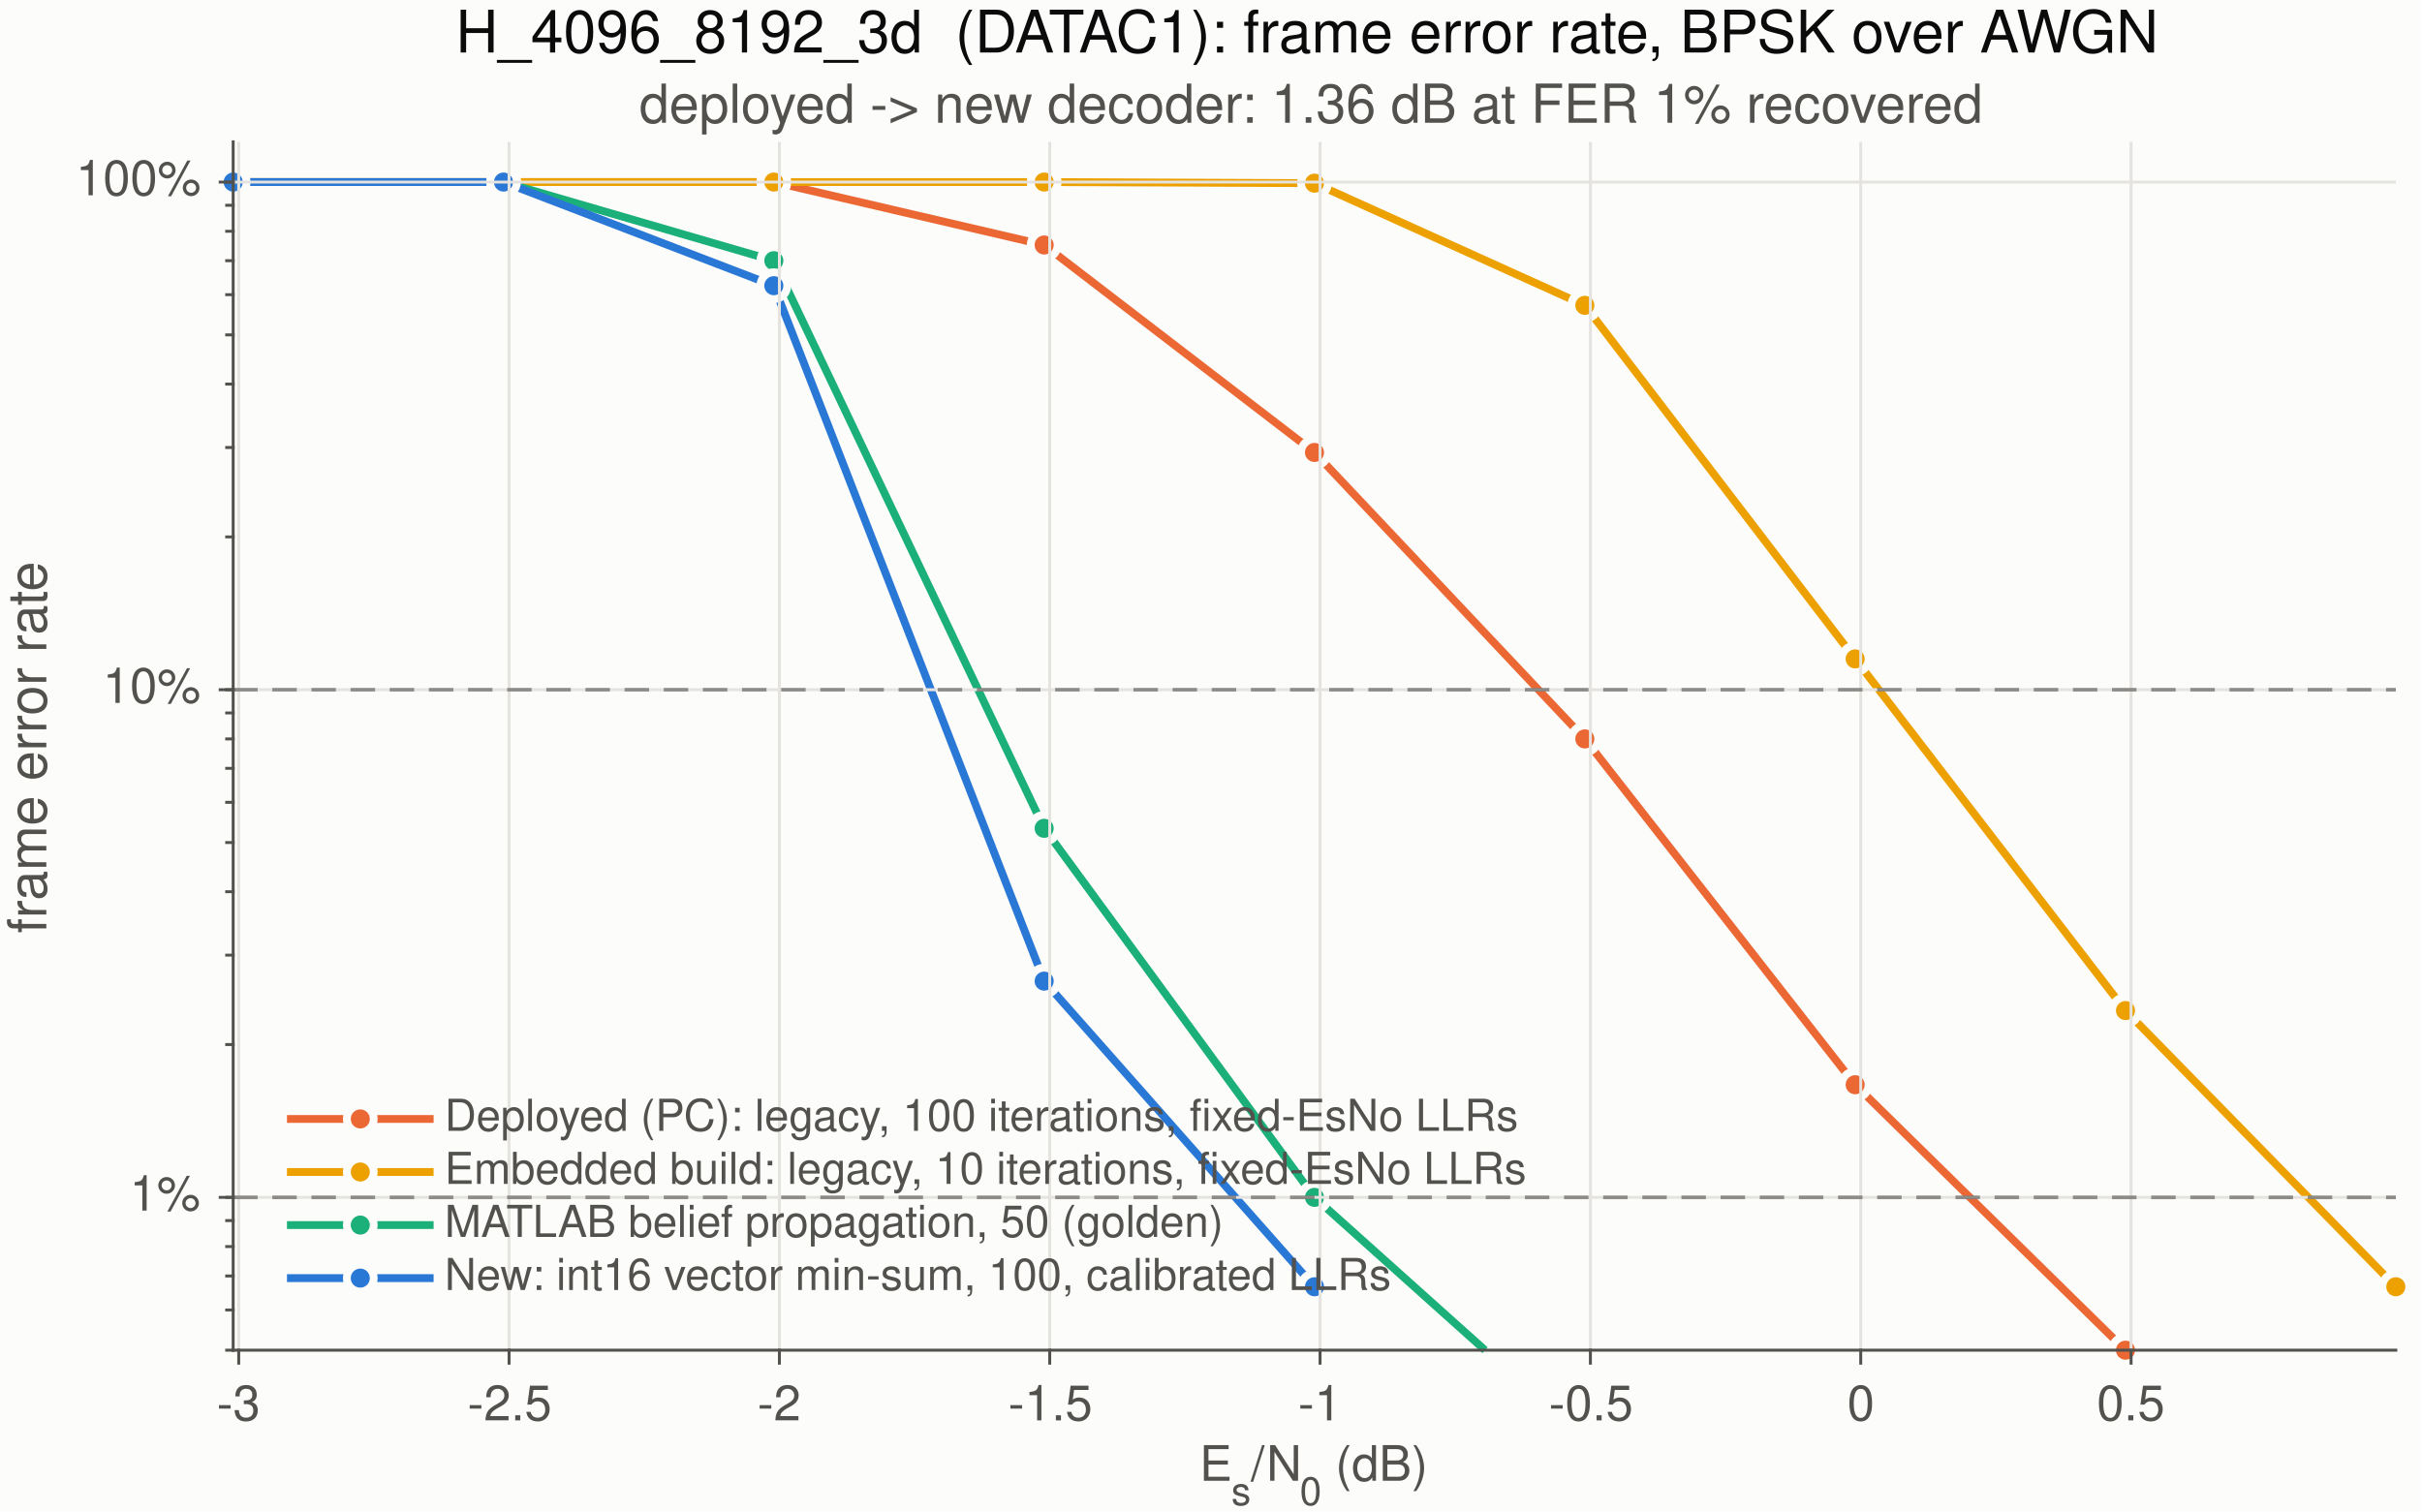
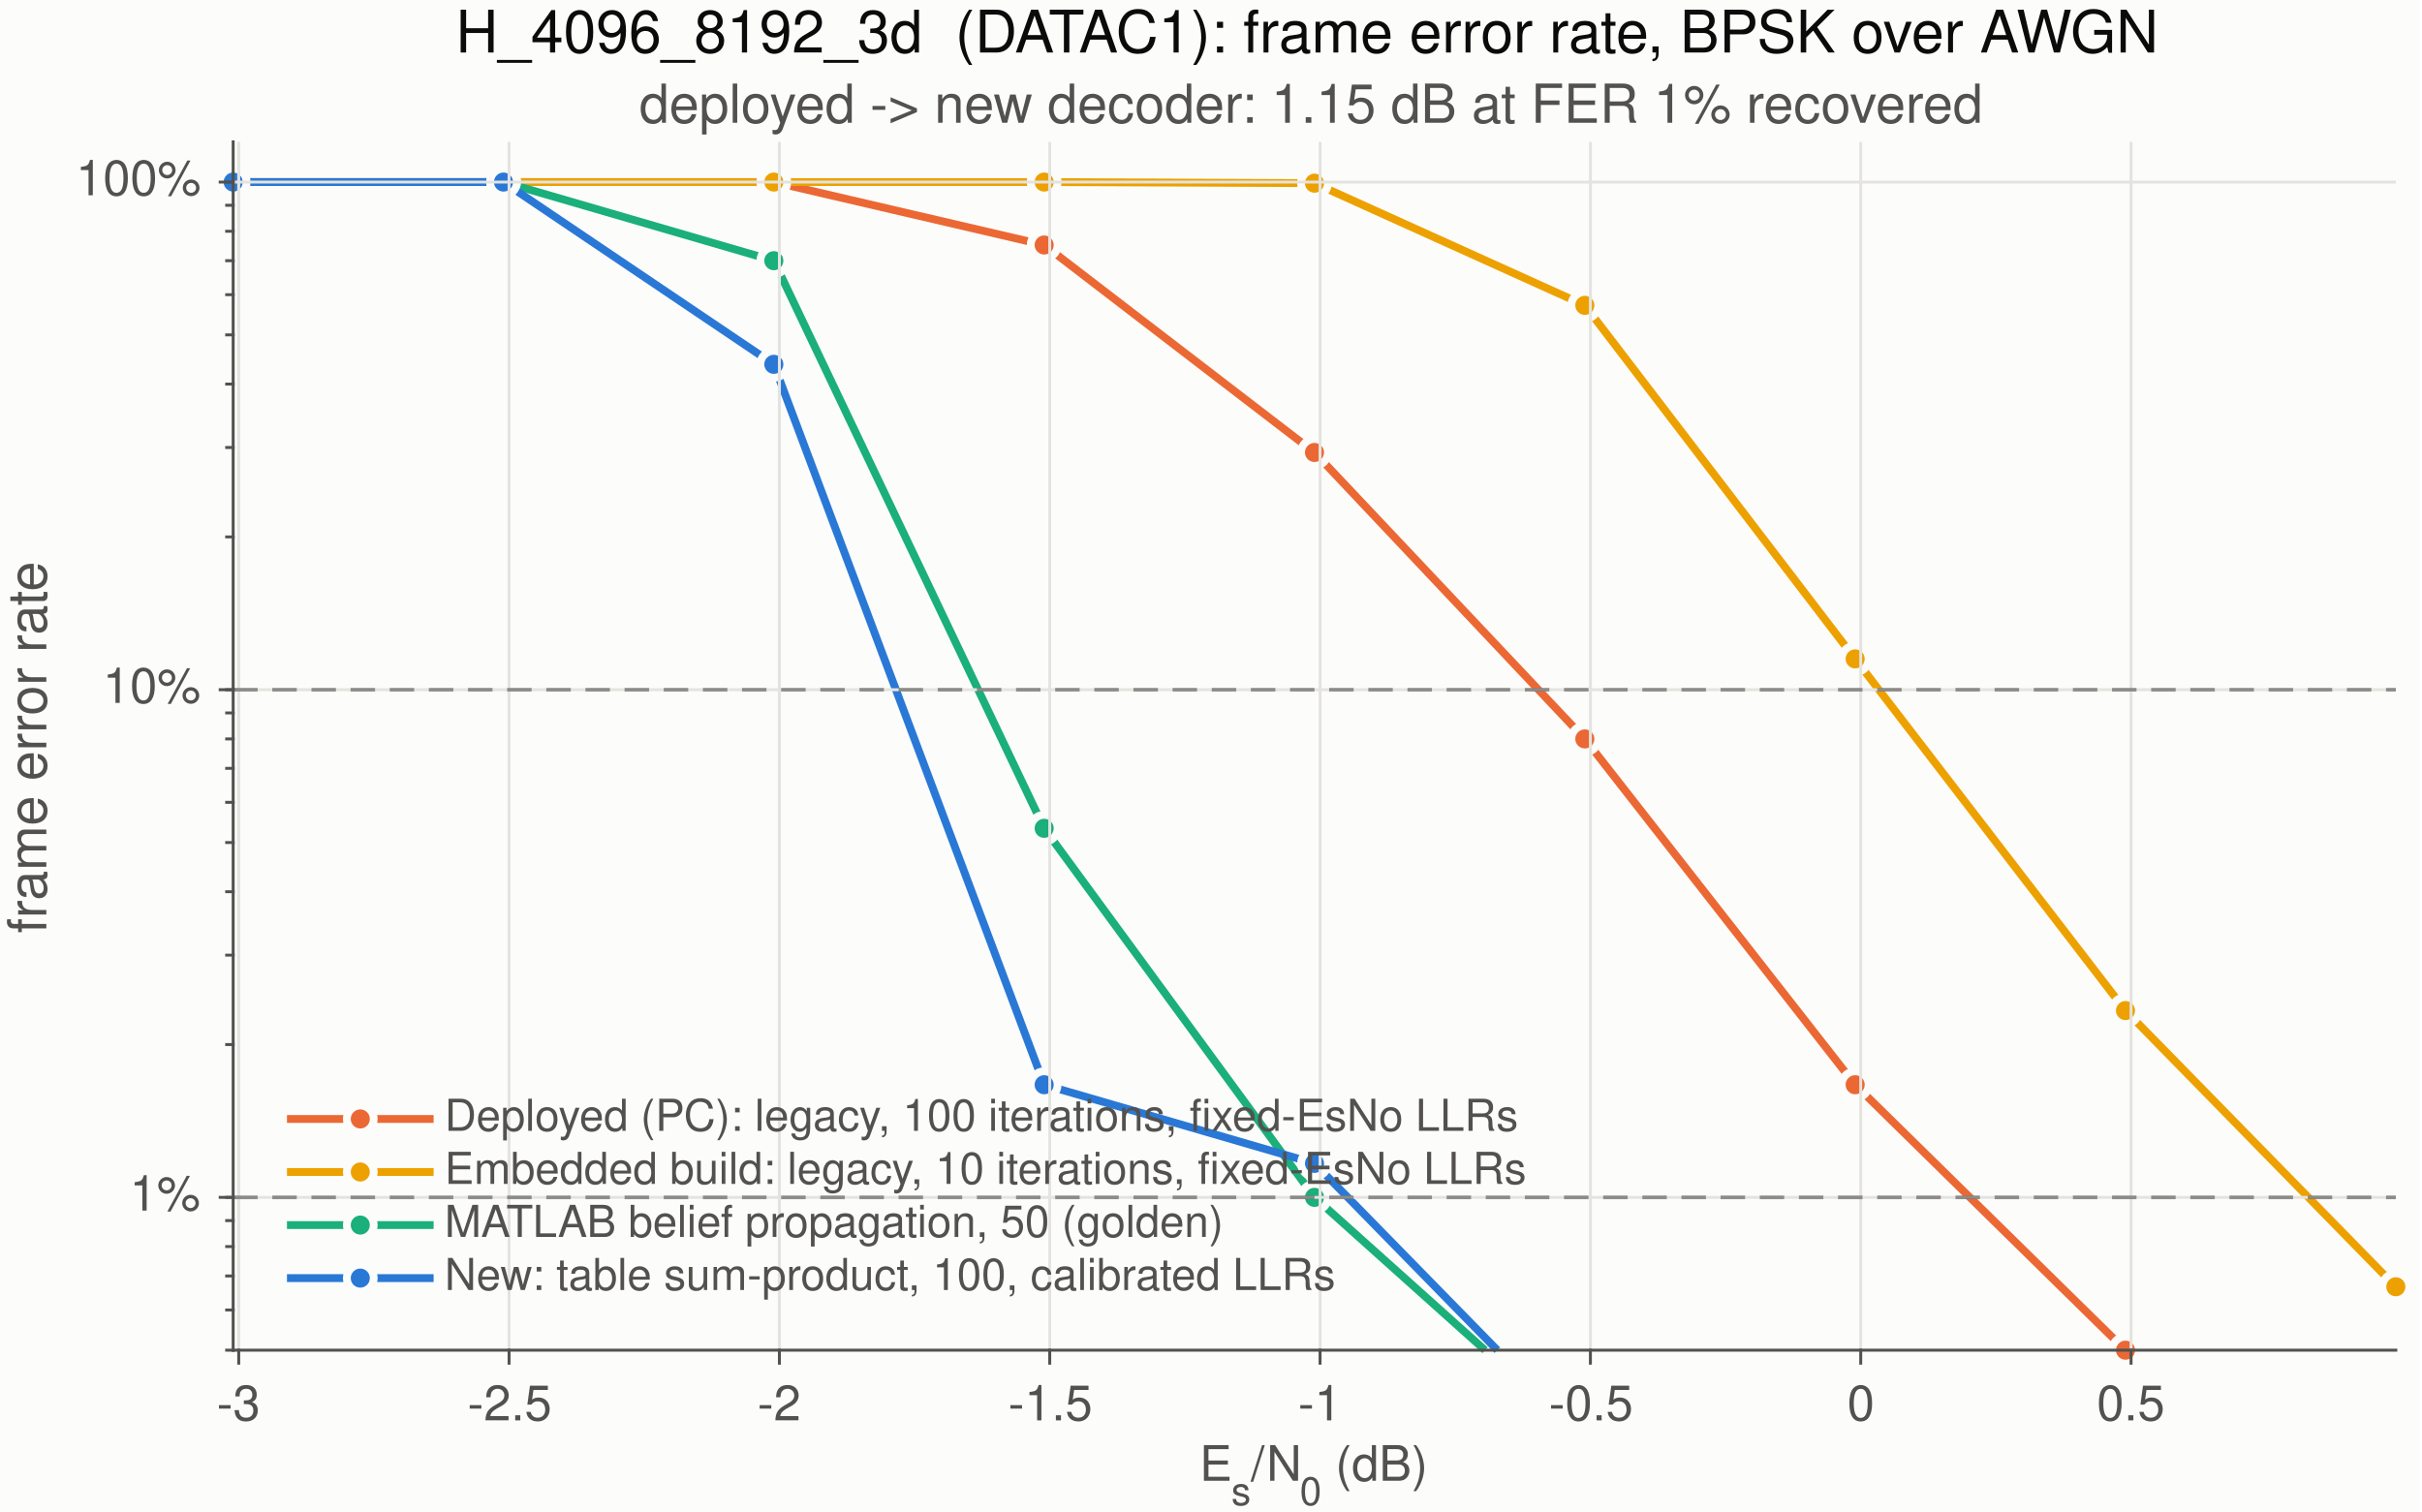
<svg xmlns="http://www.w3.org/2000/svg" width="174.625mm" height="109.008mm" viewBox="0 0 495 309" version="1.1">
  <defs>
</defs>
  <g fill="none" stroke="black" stroke-width="1" fill-rule="evenodd" stroke-linecap="square" stroke-linejoin="bevel">
    <g fill="#fcfcfb" fill-opacity="1" stroke="none" transform="matrix(0.5,0,0,0.5,-26.348,-4.5)" font-family=".AppleSystemUIFont" font-size="13" font-weight="400" font-style="normal">
      <path vector-effect="none" fill-rule="evenodd" d="M51,8 L1042,8 L1042,627 L51,627 L51,8" />
    </g>
    <g fill="#fcfcfb" fill-opacity="1" stroke="none" transform="matrix(5e-05,0,0,5e-05,-26.348,-4.5)" font-family=".AppleSystemUIFont" font-size="13" font-weight="400" font-style="normal">
      <path vector-effect="none" fill-rule="evenodd" d="M1.48e+06,670000 L1.48e+06,5.61e+06 L1.032e+07,5.61e+06 L1.032e+07,670000 L1.48e+06,670000" />
    </g>
    <g fill="#0b0b0b" fill-opacity="1" stroke="#0b0b0b" stroke-opacity="1" stroke-width="1" stroke-linecap="square" stroke-linejoin="bevel" transform="matrix(0.5,0,0,0.5,93.152,10.5)" font-family="Helvetica" font-size="24" font-weight="400" font-style="normal">
      <text fill="#0b0b0b" fill-opacity="1" stroke="none" xml:space="preserve" x="0" y="0.469" font-family="Helvetica" font-size="24" font-weight="400" font-style="normal">H_4096_8192_3d  (DATAC1): frame error rate, BPSK over AWGN</text>
    </g>
    <g fill="#52514e" fill-opacity="1" stroke="#52514e" stroke-opacity="1" stroke-width="1" stroke-linecap="square" stroke-linejoin="bevel" transform="matrix(0.5,0,0,0.5,130.652,25.125)" font-family="Helvetica" font-size="22" font-weight="400" font-style="normal">
-       <text fill="#52514e" fill-opacity="1" stroke="none" xml:space="preserve" x="0" y="-0.062" font-family="Helvetica" font-size="22" font-weight="400" font-style="normal">deployed -&gt; new decoder: 1.36 dB at FER 1% recovered</text>
+       <text fill="#52514e" fill-opacity="1" stroke="none" xml:space="preserve" x="0" y="-0.062" font-family="Helvetica" font-size="22" font-weight="400" font-style="normal">deployed -&gt; new decoder: 1.15 dB at FER 1% recovered</text>
    </g>
    <g fill="none" stroke="#eb6834" stroke-opacity="1" stroke-width="3.2" stroke-linecap="butt" stroke-linejoin="round" transform="matrix(0.5,0,0,0.5,-26.348,-4.5)" font-family="Helvetica" font-size="22" font-weight="400" font-style="normal">
      <polyline fill="none" vector-effect="none" points="148,83.434 258.5,83.434 369,83.434 479.5,109.164 590,193.98 700.5,311.091 811,452.479 921.5,561 921.5,561 " />
    </g>
    <g fill="#eb6834" fill-opacity="1" stroke="none" transform="matrix(0.5,0,0,0.5,-26.348,-4.5)" font-family="Helvetica" font-size="22" font-weight="400" font-style="normal">
      <circle cx="148" cy="83.434" r="5.5" />
    </g>
    <g fill="none" stroke="#fcfcfb" stroke-opacity="1" stroke-width="3.2" stroke-linecap="butt" stroke-linejoin="miter" stroke-miterlimit="5" transform="matrix(0.5,0,0,0.5,-26.348,-4.5)" font-family="Helvetica" font-size="22" font-weight="400" font-style="normal">
      <path vector-effect="none" fill-rule="evenodd" d="M153.5,83.434 C153.5,80.396 151.038,77.934 148,77.934 C144.962,77.934 142.5,80.396 142.5,83.434 C142.5,86.471 144.962,88.934 148,88.934 C151.038,88.934 153.5,86.471 153.5,83.434 " />
    </g>
    <g fill="#eb6834" fill-opacity="1" stroke="none" transform="matrix(0.5,0,0,0.5,-26.348,-4.5)" font-family="Helvetica" font-size="22" font-weight="400" font-style="normal">
      <circle cx="258.5" cy="83.434" r="5.5" />
    </g>
    <g fill="none" stroke="#fcfcfb" stroke-opacity="1" stroke-width="3.2" stroke-linecap="butt" stroke-linejoin="miter" stroke-miterlimit="5" transform="matrix(0.5,0,0,0.5,-26.348,-4.5)" font-family="Helvetica" font-size="22" font-weight="400" font-style="normal">
      <path vector-effect="none" fill-rule="evenodd" d="M264,83.434 C264,80.396 261.538,77.934 258.5,77.934 C255.462,77.934 253,80.396 253,83.434 C253,86.471 255.462,88.934 258.5,88.934 C261.538,88.934 264,86.471 264,83.434 " />
    </g>
    <g fill="#eb6834" fill-opacity="1" stroke="none" transform="matrix(0.5,0,0,0.5,-26.348,-4.5)" font-family="Helvetica" font-size="22" font-weight="400" font-style="normal">
      <circle cx="369" cy="83.434" r="5.5" />
    </g>
    <g fill="none" stroke="#fcfcfb" stroke-opacity="1" stroke-width="3.2" stroke-linecap="butt" stroke-linejoin="miter" stroke-miterlimit="5" transform="matrix(0.5,0,0,0.5,-26.348,-4.5)" font-family="Helvetica" font-size="22" font-weight="400" font-style="normal">
      <path vector-effect="none" fill-rule="evenodd" d="M374.5,83.434 C374.5,80.396 372.038,77.934 369,77.934 C365.962,77.934 363.5,80.396 363.5,83.434 C363.5,86.471 365.962,88.934 369,88.934 C372.038,88.934 374.5,86.471 374.5,83.434 " />
    </g>
    <g fill="#eb6834" fill-opacity="1" stroke="none" transform="matrix(0.5,0,0,0.5,-26.348,-4.5)" font-family="Helvetica" font-size="22" font-weight="400" font-style="normal">
      <circle cx="479.5" cy="109.164" r="5.5" />
    </g>
    <g fill="none" stroke="#fcfcfb" stroke-opacity="1" stroke-width="3.2" stroke-linecap="butt" stroke-linejoin="miter" stroke-miterlimit="5" transform="matrix(0.5,0,0,0.5,-26.348,-4.5)" font-family="Helvetica" font-size="22" font-weight="400" font-style="normal">
      <path vector-effect="none" fill-rule="evenodd" d="M485,109.164 C485,106.126 482.538,103.664 479.5,103.664 C476.462,103.664 474,106.126 474,109.164 C474,112.201 476.462,114.664 479.5,114.664 C482.538,114.664 485,112.201 485,109.164 " />
    </g>
    <g fill="#eb6834" fill-opacity="1" stroke="none" transform="matrix(0.5,0,0,0.5,-26.348,-4.5)" font-family="Helvetica" font-size="22" font-weight="400" font-style="normal">
      <circle cx="590" cy="193.98" r="5.5" />
    </g>
    <g fill="none" stroke="#fcfcfb" stroke-opacity="1" stroke-width="3.2" stroke-linecap="butt" stroke-linejoin="miter" stroke-miterlimit="5" transform="matrix(0.5,0,0,0.5,-26.348,-4.5)" font-family="Helvetica" font-size="22" font-weight="400" font-style="normal">
      <path vector-effect="none" fill-rule="evenodd" d="M595.5,193.98 C595.5,190.942 593.038,188.48 590,188.48 C586.962,188.48 584.5,190.942 584.5,193.98 C584.5,197.017 586.962,199.48 590,199.48 C593.038,199.48 595.5,197.017 595.5,193.98 " />
    </g>
    <g fill="#eb6834" fill-opacity="1" stroke="none" transform="matrix(0.5,0,0,0.5,-26.348,-4.5)" font-family="Helvetica" font-size="22" font-weight="400" font-style="normal">
      <circle cx="700.5" cy="311.091" r="5.5" />
    </g>
    <g fill="none" stroke="#fcfcfb" stroke-opacity="1" stroke-width="3.2" stroke-linecap="butt" stroke-linejoin="miter" stroke-miterlimit="5" transform="matrix(0.5,0,0,0.5,-26.348,-4.5)" font-family="Helvetica" font-size="22" font-weight="400" font-style="normal">
      <path vector-effect="none" fill-rule="evenodd" d="M706,311.091 C706,308.054 703.538,305.591 700.5,305.591 C697.462,305.591 695,308.054 695,311.091 C695,314.129 697.462,316.591 700.5,316.591 C703.538,316.591 706,314.129 706,311.091 " />
    </g>
    <g fill="#eb6834" fill-opacity="1" stroke="none" transform="matrix(0.5,0,0,0.5,-26.348,-4.5)" font-family="Helvetica" font-size="22" font-weight="400" font-style="normal">
      <circle cx="811" cy="452.479" r="5.5" />
    </g>
    <g fill="none" stroke="#fcfcfb" stroke-opacity="1" stroke-width="3.2" stroke-linecap="butt" stroke-linejoin="miter" stroke-miterlimit="5" transform="matrix(0.5,0,0,0.5,-26.348,-4.5)" font-family="Helvetica" font-size="22" font-weight="400" font-style="normal">
      <path vector-effect="none" fill-rule="evenodd" d="M816.5,452.479 C816.5,449.442 814.038,446.979 811,446.979 C807.962,446.979 805.5,449.442 805.5,452.479 C805.5,455.517 807.962,457.979 811,457.979 C814.038,457.979 816.5,455.517 816.5,452.479 " />
    </g>
    <g fill="#eb6834" fill-opacity="1" stroke="none" transform="matrix(0.5,0,0,0.5,-26.348,-4.5)" font-family="Helvetica" font-size="22" font-weight="400" font-style="normal">
      <circle cx="921.5" cy="561" r="5.5" />
    </g>
    <g fill="none" stroke="#fcfcfb" stroke-opacity="1" stroke-width="3.2" stroke-linecap="butt" stroke-linejoin="miter" stroke-miterlimit="5" transform="matrix(0.5,0,0,0.5,-26.348,-4.5)" font-family="Helvetica" font-size="22" font-weight="400" font-style="normal">
      <path vector-effect="none" fill-rule="evenodd" d="M927,561 C927,557.962 924.538,555.5 921.5,555.5 C918.462,555.5 916,557.962 916,561 C916,564.038 918.462,566.5 921.5,566.5 C924.538,566.5 927,564.038 927,561 " />
    </g>
    <g fill="none" stroke="#eda100" stroke-opacity="1" stroke-width="3.2" stroke-linecap="butt" stroke-linejoin="round" transform="matrix(0.5,0,0,0.5,-26.348,-4.5)" font-family="Helvetica" font-size="22" font-weight="400" font-style="normal">
      <polyline fill="none" vector-effect="none" points="148,83.434 258.5,83.434 369,83.434 479.5,83.434 590,83.885 700.5,133.837 811,278.381 921.5,422.151 1032,535.07 " />
    </g>
    <g fill="#eda100" fill-opacity="1" stroke="none" transform="matrix(0.5,0,0,0.5,-26.348,-4.5)" font-family="Helvetica" font-size="22" font-weight="400" font-style="normal">
      <circle cx="148" cy="83.434" r="5.5" />
    </g>
    <g fill="none" stroke="#fcfcfb" stroke-opacity="1" stroke-width="3.2" stroke-linecap="butt" stroke-linejoin="miter" stroke-miterlimit="5" transform="matrix(0.5,0,0,0.5,-26.348,-4.5)" font-family="Helvetica" font-size="22" font-weight="400" font-style="normal">
      <path vector-effect="none" fill-rule="evenodd" d="M153.5,83.434 C153.5,80.396 151.038,77.934 148,77.934 C144.962,77.934 142.5,80.396 142.5,83.434 C142.5,86.471 144.962,88.934 148,88.934 C151.038,88.934 153.5,86.471 153.5,83.434 " />
    </g>
    <g fill="#eda100" fill-opacity="1" stroke="none" transform="matrix(0.5,0,0,0.5,-26.348,-4.5)" font-family="Helvetica" font-size="22" font-weight="400" font-style="normal">
      <circle cx="258.5" cy="83.434" r="5.5" />
    </g>
    <g fill="none" stroke="#fcfcfb" stroke-opacity="1" stroke-width="3.2" stroke-linecap="butt" stroke-linejoin="miter" stroke-miterlimit="5" transform="matrix(0.5,0,0,0.5,-26.348,-4.5)" font-family="Helvetica" font-size="22" font-weight="400" font-style="normal">
      <path vector-effect="none" fill-rule="evenodd" d="M264,83.434 C264,80.396 261.538,77.934 258.5,77.934 C255.462,77.934 253,80.396 253,83.434 C253,86.471 255.462,88.934 258.5,88.934 C261.538,88.934 264,86.471 264,83.434 " />
    </g>
    <g fill="#eda100" fill-opacity="1" stroke="none" transform="matrix(0.5,0,0,0.5,-26.348,-4.5)" font-family="Helvetica" font-size="22" font-weight="400" font-style="normal">
      <circle cx="369" cy="83.434" r="5.5" />
    </g>
    <g fill="none" stroke="#fcfcfb" stroke-opacity="1" stroke-width="3.2" stroke-linecap="butt" stroke-linejoin="miter" stroke-miterlimit="5" transform="matrix(0.5,0,0,0.5,-26.348,-4.5)" font-family="Helvetica" font-size="22" font-weight="400" font-style="normal">
      <path vector-effect="none" fill-rule="evenodd" d="M374.5,83.434 C374.5,80.396 372.038,77.934 369,77.934 C365.962,77.934 363.5,80.396 363.5,83.434 C363.5,86.471 365.962,88.934 369,88.934 C372.038,88.934 374.5,86.471 374.5,83.434 " />
    </g>
    <g fill="#eda100" fill-opacity="1" stroke="none" transform="matrix(0.5,0,0,0.5,-26.348,-4.5)" font-family="Helvetica" font-size="22" font-weight="400" font-style="normal">
      <circle cx="479.5" cy="83.434" r="5.5" />
    </g>
    <g fill="none" stroke="#fcfcfb" stroke-opacity="1" stroke-width="3.2" stroke-linecap="butt" stroke-linejoin="miter" stroke-miterlimit="5" transform="matrix(0.5,0,0,0.5,-26.348,-4.5)" font-family="Helvetica" font-size="22" font-weight="400" font-style="normal">
      <path vector-effect="none" fill-rule="evenodd" d="M485,83.434 C485,80.396 482.538,77.934 479.5,77.934 C476.462,77.934 474,80.396 474,83.434 C474,86.471 476.462,88.934 479.5,88.934 C482.538,88.934 485,86.471 485,83.434 " />
    </g>
    <g fill="#eda100" fill-opacity="1" stroke="none" transform="matrix(0.5,0,0,0.5,-26.348,-4.5)" font-family="Helvetica" font-size="22" font-weight="400" font-style="normal">
      <circle cx="590" cy="83.885" r="5.5" />
    </g>
    <g fill="none" stroke="#fcfcfb" stroke-opacity="1" stroke-width="3.2" stroke-linecap="butt" stroke-linejoin="miter" stroke-miterlimit="5" transform="matrix(0.5,0,0,0.5,-26.348,-4.5)" font-family="Helvetica" font-size="22" font-weight="400" font-style="normal">
      <path vector-effect="none" fill-rule="evenodd" d="M595.5,83.885 C595.5,80.848 593.038,78.385 590,78.385 C586.962,78.385 584.5,80.848 584.5,83.885 C584.5,86.923 586.962,89.385 590,89.385 C593.038,89.385 595.5,86.923 595.5,83.885 " />
    </g>
    <g fill="#eda100" fill-opacity="1" stroke="none" transform="matrix(0.5,0,0,0.5,-26.348,-4.5)" font-family="Helvetica" font-size="22" font-weight="400" font-style="normal">
      <circle cx="700.5" cy="133.837" r="5.5" />
    </g>
    <g fill="none" stroke="#fcfcfb" stroke-opacity="1" stroke-width="3.2" stroke-linecap="butt" stroke-linejoin="miter" stroke-miterlimit="5" transform="matrix(0.5,0,0,0.5,-26.348,-4.5)" font-family="Helvetica" font-size="22" font-weight="400" font-style="normal">
      <path vector-effect="none" fill-rule="evenodd" d="M706,133.837 C706,130.8 703.538,128.337 700.5,128.337 C697.462,128.337 695,130.8 695,133.837 C695,136.875 697.462,139.337 700.5,139.337 C703.538,139.337 706,136.875 706,133.837 " />
    </g>
    <g fill="#eda100" fill-opacity="1" stroke="none" transform="matrix(0.5,0,0,0.5,-26.348,-4.5)" font-family="Helvetica" font-size="22" font-weight="400" font-style="normal">
      <circle cx="811" cy="278.381" r="5.5" />
    </g>
    <g fill="none" stroke="#fcfcfb" stroke-opacity="1" stroke-width="3.2" stroke-linecap="butt" stroke-linejoin="miter" stroke-miterlimit="5" transform="matrix(0.5,0,0,0.5,-26.348,-4.5)" font-family="Helvetica" font-size="22" font-weight="400" font-style="normal">
      <path vector-effect="none" fill-rule="evenodd" d="M816.5,278.381 C816.5,275.343 814.038,272.881 811,272.881 C807.962,272.881 805.5,275.343 805.5,278.381 C805.5,281.418 807.962,283.881 811,283.881 C814.038,283.881 816.5,281.418 816.5,278.381 " />
    </g>
    <g fill="#eda100" fill-opacity="1" stroke="none" transform="matrix(0.5,0,0,0.5,-26.348,-4.5)" font-family="Helvetica" font-size="22" font-weight="400" font-style="normal">
      <circle cx="921.5" cy="422.151" r="5.5" />
    </g>
    <g fill="none" stroke="#fcfcfb" stroke-opacity="1" stroke-width="3.2" stroke-linecap="butt" stroke-linejoin="miter" stroke-miterlimit="5" transform="matrix(0.5,0,0,0.5,-26.348,-4.5)" font-family="Helvetica" font-size="22" font-weight="400" font-style="normal">
      <path vector-effect="none" fill-rule="evenodd" d="M927,422.151 C927,419.114 924.538,416.651 921.5,416.651 C918.462,416.651 916,419.114 916,422.151 C916,425.189 918.462,427.651 921.5,427.651 C924.538,427.651 927,425.189 927,422.151 " />
    </g>
    <g fill="#eda100" fill-opacity="1" stroke="none" transform="matrix(0.5,0,0,0.5,-26.348,-4.5)" font-family="Helvetica" font-size="22" font-weight="400" font-style="normal">
      <circle cx="1032" cy="535.07" r="5.5" />
    </g>
    <g fill="none" stroke="#fcfcfb" stroke-opacity="1" stroke-width="3.2" stroke-linecap="butt" stroke-linejoin="miter" stroke-miterlimit="5" transform="matrix(0.5,0,0,0.5,-26.348,-4.5)" font-family="Helvetica" font-size="22" font-weight="400" font-style="normal">
      <path vector-effect="none" fill-rule="evenodd" d="M1037.5,535.07 C1037.5,532.032 1035.04,529.57 1032,529.57 C1028.96,529.57 1026.5,532.032 1026.5,535.07 C1026.5,538.107 1028.96,540.57 1032,540.57 C1035.04,540.57 1037.5,538.107 1037.5,535.07 " />
    </g>
    <g fill="none" stroke="#1baf7a" stroke-opacity="1" stroke-width="3.2" stroke-linecap="butt" stroke-linejoin="round" transform="matrix(0.5,0,0,0.5,-26.348,-4.5)" font-family="Helvetica" font-size="22" font-weight="400" font-style="normal">
      <polyline fill="none" vector-effect="none" points="148,83.434 258.5,83.434 369,115.583 479.5,347.638 590,498.523 659.718,561 " />
    </g>
    <g fill="#1baf7a" fill-opacity="1" stroke="none" transform="matrix(0.5,0,0,0.5,-26.348,-4.5)" font-family="Helvetica" font-size="22" font-weight="400" font-style="normal">
      <circle cx="148" cy="83.434" r="5.5" />
    </g>
    <g fill="none" stroke="#fcfcfb" stroke-opacity="1" stroke-width="3.2" stroke-linecap="butt" stroke-linejoin="miter" stroke-miterlimit="5" transform="matrix(0.5,0,0,0.5,-26.348,-4.5)" font-family="Helvetica" font-size="22" font-weight="400" font-style="normal">
      <path vector-effect="none" fill-rule="evenodd" d="M153.5,83.434 C153.5,80.396 151.038,77.934 148,77.934 C144.962,77.934 142.5,80.396 142.5,83.434 C142.5,86.471 144.962,88.934 148,88.934 C151.038,88.934 153.5,86.471 153.5,83.434 " />
    </g>
    <g fill="#1baf7a" fill-opacity="1" stroke="none" transform="matrix(0.5,0,0,0.5,-26.348,-4.5)" font-family="Helvetica" font-size="22" font-weight="400" font-style="normal">
      <circle cx="258.5" cy="83.434" r="5.5" />
    </g>
    <g fill="none" stroke="#fcfcfb" stroke-opacity="1" stroke-width="3.2" stroke-linecap="butt" stroke-linejoin="miter" stroke-miterlimit="5" transform="matrix(0.5,0,0,0.5,-26.348,-4.5)" font-family="Helvetica" font-size="22" font-weight="400" font-style="normal">
      <path vector-effect="none" fill-rule="evenodd" d="M264,83.434 C264,80.396 261.538,77.934 258.5,77.934 C255.462,77.934 253,80.396 253,83.434 C253,86.471 255.462,88.934 258.5,88.934 C261.538,88.934 264,86.471 264,83.434 " />
    </g>
    <g fill="#1baf7a" fill-opacity="1" stroke="none" transform="matrix(0.5,0,0,0.5,-26.348,-4.5)" font-family="Helvetica" font-size="22" font-weight="400" font-style="normal">
      <circle cx="369" cy="115.583" r="5.5" />
    </g>
    <g fill="none" stroke="#fcfcfb" stroke-opacity="1" stroke-width="3.2" stroke-linecap="butt" stroke-linejoin="miter" stroke-miterlimit="5" transform="matrix(0.5,0,0,0.5,-26.348,-4.5)" font-family="Helvetica" font-size="22" font-weight="400" font-style="normal">
      <path vector-effect="none" fill-rule="evenodd" d="M374.5,115.583 C374.5,112.545 372.038,110.083 369,110.083 C365.962,110.083 363.5,112.545 363.5,115.583 C363.5,118.62 365.962,121.083 369,121.083 C372.038,121.083 374.5,118.62 374.5,115.583 " />
    </g>
    <g fill="#1baf7a" fill-opacity="1" stroke="none" transform="matrix(0.5,0,0,0.5,-26.348,-4.5)" font-family="Helvetica" font-size="22" font-weight="400" font-style="normal">
      <circle cx="479.5" cy="347.638" r="5.5" />
    </g>
    <g fill="none" stroke="#fcfcfb" stroke-opacity="1" stroke-width="3.2" stroke-linecap="butt" stroke-linejoin="miter" stroke-miterlimit="5" transform="matrix(0.5,0,0,0.5,-26.348,-4.5)" font-family="Helvetica" font-size="22" font-weight="400" font-style="normal">
      <path vector-effect="none" fill-rule="evenodd" d="M485,347.638 C485,344.601 482.538,342.138 479.5,342.138 C476.462,342.138 474,344.601 474,347.638 C474,350.676 476.462,353.138 479.5,353.138 C482.538,353.138 485,350.676 485,347.638 " />
    </g>
    <g fill="#1baf7a" fill-opacity="1" stroke="none" transform="matrix(0.5,0,0,0.5,-26.348,-4.5)" font-family="Helvetica" font-size="22" font-weight="400" font-style="normal">
      <circle cx="590" cy="498.523" r="5.5" />
    </g>
    <g fill="none" stroke="#fcfcfb" stroke-opacity="1" stroke-width="3.2" stroke-linecap="butt" stroke-linejoin="miter" stroke-miterlimit="5" transform="matrix(0.5,0,0,0.5,-26.348,-4.5)" font-family="Helvetica" font-size="22" font-weight="400" font-style="normal">
      <path vector-effect="none" fill-rule="evenodd" d="M595.5,498.523 C595.5,495.485 593.038,493.023 590,493.023 C586.962,493.023 584.5,495.485 584.5,498.523 C584.5,501.56 586.962,504.023 590,504.023 C593.038,504.023 595.5,501.56 595.5,498.523 " />
    </g>
    <g fill="none" stroke="#2a78d6" stroke-opacity="1" stroke-width="3.2" stroke-linecap="butt" stroke-linejoin="round" transform="matrix(0.5,0,0,0.5,-26.348,-4.5)" font-family="Helvetica" font-size="22" font-weight="400" font-style="normal">
-       <polyline fill="none" vector-effect="none" points="148,83.434 258.5,83.434 369,125.798 479.5,410.115 590,535.07 " />
+       <polyline fill="none" vector-effect="none" points="148,83.434 258.5,83.434 369,157.947 479.5,452.479 590,484.628 664.736,561 " />
    </g>
    <g fill="#2a78d6" fill-opacity="1" stroke="none" transform="matrix(0.5,0,0,0.5,-26.348,-4.5)" font-family="Helvetica" font-size="22" font-weight="400" font-style="normal">
      <circle cx="148" cy="83.434" r="5.5" />
    </g>
    <g fill="none" stroke="#fcfcfb" stroke-opacity="1" stroke-width="3.2" stroke-linecap="butt" stroke-linejoin="miter" stroke-miterlimit="5" transform="matrix(0.5,0,0,0.5,-26.348,-4.5)" font-family="Helvetica" font-size="22" font-weight="400" font-style="normal">
      <path vector-effect="none" fill-rule="evenodd" d="M153.5,83.434 C153.5,80.396 151.038,77.934 148,77.934 C144.962,77.934 142.5,80.396 142.5,83.434 C142.5,86.471 144.962,88.934 148,88.934 C151.038,88.934 153.5,86.471 153.5,83.434 " />
    </g>
    <g fill="#2a78d6" fill-opacity="1" stroke="none" transform="matrix(0.5,0,0,0.5,-26.348,-4.5)" font-family="Helvetica" font-size="22" font-weight="400" font-style="normal">
      <circle cx="258.5" cy="83.434" r="5.5" />
    </g>
    <g fill="none" stroke="#fcfcfb" stroke-opacity="1" stroke-width="3.2" stroke-linecap="butt" stroke-linejoin="miter" stroke-miterlimit="5" transform="matrix(0.5,0,0,0.5,-26.348,-4.5)" font-family="Helvetica" font-size="22" font-weight="400" font-style="normal">
      <path vector-effect="none" fill-rule="evenodd" d="M264,83.434 C264,80.396 261.538,77.934 258.5,77.934 C255.462,77.934 253,80.396 253,83.434 C253,86.471 255.462,88.934 258.5,88.934 C261.538,88.934 264,86.471 264,83.434 " />
    </g>
    <g fill="#2a78d6" fill-opacity="1" stroke="none" transform="matrix(0.5,0,0,0.5,-26.348,-4.5)" font-family="Helvetica" font-size="22" font-weight="400" font-style="normal">
-       <circle cx="369" cy="125.798" r="5.5" />
-     </g>
-     <g fill="none" stroke="#fcfcfb" stroke-opacity="1" stroke-width="3.2" stroke-linecap="butt" stroke-linejoin="miter" stroke-miterlimit="5" transform="matrix(0.5,0,0,0.5,-26.348,-4.5)" font-family="Helvetica" font-size="22" font-weight="400" font-style="normal">
-       <path vector-effect="none" fill-rule="evenodd" d="M374.5,125.798 C374.5,122.76 372.038,120.298 369,120.298 C365.962,120.298 363.5,122.76 363.5,125.798 C363.5,128.835 365.962,131.298 369,131.298 C372.038,131.298 374.5,128.835 374.5,125.798 " />
-     </g>
-     <g fill="#2a78d6" fill-opacity="1" stroke="none" transform="matrix(0.5,0,0,0.5,-26.348,-4.5)" font-family="Helvetica" font-size="22" font-weight="400" font-style="normal">
-       <circle cx="479.5" cy="410.115" r="5.5" />
-     </g>
-     <g fill="none" stroke="#fcfcfb" stroke-opacity="1" stroke-width="3.2" stroke-linecap="butt" stroke-linejoin="miter" stroke-miterlimit="5" transform="matrix(0.5,0,0,0.5,-26.348,-4.5)" font-family="Helvetica" font-size="22" font-weight="400" font-style="normal">
-       <path vector-effect="none" fill-rule="evenodd" d="M485,410.115 C485,407.078 482.538,404.615 479.5,404.615 C476.462,404.615 474,407.078 474,410.115 C474,413.153 476.462,415.615 479.5,415.615 C482.538,415.615 485,413.153 485,410.115 " />
-     </g>
-     <g fill="#2a78d6" fill-opacity="1" stroke="none" transform="matrix(0.5,0,0,0.5,-26.348,-4.5)" font-family="Helvetica" font-size="22" font-weight="400" font-style="normal">
-       <circle cx="590" cy="535.07" r="5.5" />
-     </g>
-     <g fill="none" stroke="#fcfcfb" stroke-opacity="1" stroke-width="3.2" stroke-linecap="butt" stroke-linejoin="miter" stroke-miterlimit="5" transform="matrix(0.5,0,0,0.5,-26.348,-4.5)" font-family="Helvetica" font-size="22" font-weight="400" font-style="normal">
-       <path vector-effect="none" fill-rule="evenodd" d="M595.5,535.07 C595.5,532.032 593.038,529.57 590,529.57 C586.962,529.57 584.5,532.032 584.5,535.07 C584.5,538.107 586.962,540.57 590,540.57 C593.038,540.57 595.5,538.107 595.5,535.07 " />
+       <circle cx="369" cy="157.947" r="5.5" />
+     </g>
+     <g fill="none" stroke="#fcfcfb" stroke-opacity="1" stroke-width="3.2" stroke-linecap="butt" stroke-linejoin="miter" stroke-miterlimit="5" transform="matrix(0.5,0,0,0.5,-26.348,-4.5)" font-family="Helvetica" font-size="22" font-weight="400" font-style="normal">
+       <path vector-effect="none" fill-rule="evenodd" d="M374.5,157.947 C374.5,154.909 372.038,152.447 369,152.447 C365.962,152.447 363.5,154.909 363.5,157.947 C363.5,160.984 365.962,163.447 369,163.447 C372.038,163.447 374.5,160.984 374.5,157.947 " />
+     </g>
+     <g fill="#2a78d6" fill-opacity="1" stroke="none" transform="matrix(0.5,0,0,0.5,-26.348,-4.5)" font-family="Helvetica" font-size="22" font-weight="400" font-style="normal">
+       <circle cx="479.5" cy="452.479" r="5.5" />
+     </g>
+     <g fill="none" stroke="#fcfcfb" stroke-opacity="1" stroke-width="3.2" stroke-linecap="butt" stroke-linejoin="miter" stroke-miterlimit="5" transform="matrix(0.5,0,0,0.5,-26.348,-4.5)" font-family="Helvetica" font-size="22" font-weight="400" font-style="normal">
+       <path vector-effect="none" fill-rule="evenodd" d="M485,452.479 C485,449.442 482.538,446.979 479.5,446.979 C476.462,446.979 474,449.442 474,452.479 C474,455.517 476.462,457.979 479.5,457.979 C482.538,457.979 485,455.517 485,452.479 " />
+     </g>
+     <g fill="#2a78d6" fill-opacity="1" stroke="none" transform="matrix(0.5,0,0,0.5,-26.348,-4.5)" font-family="Helvetica" font-size="22" font-weight="400" font-style="normal">
+       <circle cx="590" cy="484.628" r="5.5" />
+     </g>
+     <g fill="none" stroke="#fcfcfb" stroke-opacity="1" stroke-width="3.2" stroke-linecap="butt" stroke-linejoin="miter" stroke-miterlimit="5" transform="matrix(0.5,0,0,0.5,-26.348,-4.5)" font-family="Helvetica" font-size="22" font-weight="400" font-style="normal">
+       <path vector-effect="none" fill-rule="evenodd" d="M595.5,484.628 C595.5,481.591 593.038,479.128 590,479.128 C586.962,479.128 584.5,481.591 584.5,484.628 C584.5,487.666 586.962,490.128 590,490.128 C593.038,490.128 595.5,487.666 595.5,484.628 " />
    </g>
    <g fill="#e4e3df" fill-opacity="1" stroke="#e4e3df" stroke-opacity="1" stroke-width="1.2" stroke-linecap="butt" stroke-linejoin="round" transform="matrix(0.5,0,0,0.5,-26.348,-4.5)" font-family="Helvetica" font-size="22" font-weight="400" font-style="normal">
      <polyline fill="none" vector-effect="none" points="150.276,561 150.276,67 " />
      <polyline fill="none" vector-effect="none" points="260.776,561 260.776,67 " />
      <polyline fill="none" vector-effect="none" points="371.276,561 371.276,67 " />
      <polyline fill="none" vector-effect="none" points="481.776,561 481.776,67 " />
      <polyline fill="none" vector-effect="none" points="592.276,561 592.276,67 " />
      <polyline fill="none" vector-effect="none" points="702.776,561 702.776,67 " />
      <polyline fill="none" vector-effect="none" points="813.276,561 813.276,67 " />
      <polyline fill="none" vector-effect="none" points="923.776,561 923.776,67 " />
      <polyline fill="none" vector-effect="none" points="1032,498.523 148,498.523 " />
      <polyline fill="none" vector-effect="none" points="1032,290.978 148,290.978 " />
      <polyline fill="none" vector-effect="none" points="1032,83.434 148,83.434 " />
    </g>
    <g fill="#52514e" fill-opacity="1" stroke="#52514e" stroke-opacity="1" stroke-width="1.2" stroke-linecap="square" stroke-linejoin="round" transform="matrix(0.5,0,0,0.5,-26.348,-4.5)" font-family="Helvetica" font-size="22" font-weight="400" font-style="normal">
      <polyline fill="none" vector-effect="none" points="148,561 1032,561 " />
      <polyline fill="none" vector-effect="none" points="150.276,561 150.276,566.304 " />
      <polyline fill="none" vector-effect="none" points="260.776,561 260.776,566.304 " />
      <polyline fill="none" vector-effect="none" points="371.276,561 371.276,566.304 " />
      <polyline fill="none" vector-effect="none" points="481.776,561 481.776,566.304 " />
      <polyline fill="none" vector-effect="none" points="592.276,561 592.276,566.304 " />
      <polyline fill="none" vector-effect="none" points="702.776,561 702.776,566.304 " />
      <polyline fill="none" vector-effect="none" points="813.276,561 813.276,566.304 " />
      <polyline fill="none" vector-effect="none" points="923.776,561 923.776,566.304 " />
    </g>
    <g fill="#52514e" fill-opacity="1" stroke="#52514e" stroke-opacity="1" stroke-width="1" stroke-linecap="square" stroke-linejoin="bevel" transform="matrix(0.5,0,0,0.5,44.2901,290.152)" font-family="Helvetica" font-size="20" font-weight="400" font-style="normal">
      <text fill="#52514e" fill-opacity="1" stroke="none" xml:space="preserve" x="0" y="0.391" font-family="Helvetica" font-size="20" font-weight="400" font-style="normal">-3</text>
    </g>
    <g fill="#52514e" fill-opacity="1" stroke="#52514e" stroke-opacity="1" stroke-width="1" stroke-linecap="square" stroke-linejoin="bevel" transform="matrix(0.5,0,0,0.5,95.5402,290.152)" font-family="Helvetica" font-size="20" font-weight="400" font-style="normal">
      <text fill="#52514e" fill-opacity="1" stroke="none" xml:space="preserve" x="0" y="0.391" font-family="Helvetica" font-size="20" font-weight="400" font-style="normal">-2.5</text>
    </g>
    <g fill="#52514e" fill-opacity="1" stroke="#52514e" stroke-opacity="1" stroke-width="1" stroke-linecap="square" stroke-linejoin="bevel" transform="matrix(0.5,0,0,0.5,154.79,290.152)" font-family="Helvetica" font-size="20" font-weight="400" font-style="normal">
      <text fill="#52514e" fill-opacity="1" stroke="none" xml:space="preserve" x="0" y="0.391" font-family="Helvetica" font-size="20" font-weight="400" font-style="normal">-2</text>
    </g>
    <g fill="#52514e" fill-opacity="1" stroke="#52514e" stroke-opacity="1" stroke-width="1" stroke-linecap="square" stroke-linejoin="bevel" transform="matrix(0.5,0,0,0.5,206.04,290.152)" font-family="Helvetica" font-size="20" font-weight="400" font-style="normal">
      <text fill="#52514e" fill-opacity="1" stroke="none" xml:space="preserve" x="0" y="0.391" font-family="Helvetica" font-size="20" font-weight="400" font-style="normal">-1.5</text>
    </g>
    <g fill="#52514e" fill-opacity="1" stroke="#52514e" stroke-opacity="1" stroke-width="1" stroke-linecap="square" stroke-linejoin="bevel" transform="matrix(0.5,0,0,0.5,265.29,290.152)" font-family="Helvetica" font-size="20" font-weight="400" font-style="normal">
      <text fill="#52514e" fill-opacity="1" stroke="none" xml:space="preserve" x="0" y="0.391" font-family="Helvetica" font-size="20" font-weight="400" font-style="normal">-1</text>
    </g>
    <g fill="#52514e" fill-opacity="1" stroke="#52514e" stroke-opacity="1" stroke-width="1" stroke-linecap="square" stroke-linejoin="bevel" transform="matrix(0.5,0,0,0.5,316.54,290.152)" font-family="Helvetica" font-size="20" font-weight="400" font-style="normal">
      <text fill="#52514e" fill-opacity="1" stroke="none" xml:space="preserve" x="0" y="0.391" font-family="Helvetica" font-size="20" font-weight="400" font-style="normal">-0.5</text>
    </g>
    <g fill="#52514e" fill-opacity="1" stroke="#52514e" stroke-opacity="1" stroke-width="1" stroke-linecap="square" stroke-linejoin="bevel" transform="matrix(0.5,0,0,0.5,377.54,290.152)" font-family="Helvetica" font-size="20" font-weight="400" font-style="normal">
      <text fill="#52514e" fill-opacity="1" stroke="none" xml:space="preserve" x="0" y="0.391" font-family="Helvetica" font-size="20" font-weight="400" font-style="normal">0</text>
    </g>
    <g fill="#52514e" fill-opacity="1" stroke="#52514e" stroke-opacity="1" stroke-width="1" stroke-linecap="square" stroke-linejoin="bevel" transform="matrix(0.5,0,0,0.5,428.54,290.152)" font-family="Helvetica" font-size="20" font-weight="400" font-style="normal">
      <text fill="#52514e" fill-opacity="1" stroke="none" xml:space="preserve" x="0" y="0.391" font-family="Helvetica" font-size="20" font-weight="400" font-style="normal">0.5</text>
    </g>
    <g fill="#52514e" fill-opacity="1" stroke="#52514e" stroke-opacity="1" stroke-width="1" stroke-linecap="square" stroke-linejoin="bevel" transform="matrix(0.5,0,0,0.5,245.152,302.5)" font-family="Helvetica" font-size="20" font-weight="400" font-style="normal">
      <text fill="#52514e" fill-opacity="1" stroke="none" xml:space="preserve" x="0" y="0.391" font-family="Helvetica" font-size="20" font-weight="400" font-style="normal">E</text>
    </g>
    <g fill="#52514e" fill-opacity="1" stroke="#52514e" stroke-opacity="1" stroke-width="1" stroke-linecap="square" stroke-linejoin="bevel" transform="matrix(0.5,0,0,0.5,251.652,307.5)" font-family="Helvetica" font-size="16" font-weight="400" font-style="normal">
      <text fill="#52514e" fill-opacity="1" stroke="none" xml:space="preserve" x="0" y="0.312" font-family="Helvetica" font-size="16" font-weight="400" font-style="normal">s</text>
    </g>
    <g fill="#52514e" fill-opacity="1" stroke="#52514e" stroke-opacity="1" stroke-width="1" stroke-linecap="square" stroke-linejoin="bevel" transform="matrix(0.5,0,0,0.5,255.652,302.5)" font-family="Helvetica" font-size="20" font-weight="400" font-style="normal">
      <text fill="#52514e" fill-opacity="1" stroke="none" xml:space="preserve" x="0" y="0.391" font-family="Helvetica" font-size="20" font-weight="400" font-style="normal">/N</text>
    </g>
    <g fill="#52514e" fill-opacity="1" stroke="#52514e" stroke-opacity="1" stroke-width="1" stroke-linecap="square" stroke-linejoin="bevel" transform="matrix(0.5,0,0,0.5,265.652,307.5)" font-family="Helvetica" font-size="16" font-weight="400" font-style="normal">
      <text fill="#52514e" fill-opacity="1" stroke="none" xml:space="preserve" x="0" y="0.312" font-family="Helvetica" font-size="16" font-weight="400" font-style="normal">0</text>
    </g>
    <g fill="#52514e" fill-opacity="1" stroke="#52514e" stroke-opacity="1" stroke-width="1" stroke-linecap="square" stroke-linejoin="bevel" transform="matrix(0.5,0,0,0.5,270.152,302.5)" font-family="Helvetica" font-size="20" font-weight="400" font-style="normal">
      <text fill="#52514e" fill-opacity="1" stroke="none" xml:space="preserve" x="0" y="0.391" font-family="Helvetica" font-size="20" font-weight="400" font-style="normal"> (dB)</text>
    </g>
    <g fill="#52514e" fill-opacity="1" stroke="#52514e" stroke-opacity="1" stroke-width="1.2" stroke-linecap="square" stroke-linejoin="round" transform="matrix(0.5,0,0,0.5,-26.348,-4.5)" font-family="Helvetica" font-size="20" font-weight="400" font-style="normal">
      <polyline fill="none" vector-effect="none" points="148,561 148,67 " />
      <polyline fill="none" vector-effect="none" points="148,498.523 142.696,498.523 " />
      <polyline fill="none" vector-effect="none" points="148,290.978 142.696,290.978 " />
      <polyline fill="none" vector-effect="none" points="148,83.434 142.696,83.434 " />
      <polyline fill="none" vector-effect="none" points="148,561 145.348,561 " />
      <polyline fill="none" vector-effect="none" points="148,544.566 145.348,544.566 " />
      <polyline fill="none" vector-effect="none" points="148,530.672 145.348,530.672 " />
      <polyline fill="none" vector-effect="none" points="148,518.636 145.348,518.636 " />
      <polyline fill="none" vector-effect="none" points="148,508.02 145.348,508.02 " />
      <polyline fill="none" vector-effect="none" points="148,498.523 145.348,498.523 " />
      <polyline fill="none" vector-effect="none" points="148,436.046 145.348,436.046 " />
      <polyline fill="none" vector-effect="none" points="148,399.499 145.348,399.499 " />
      <polyline fill="none" vector-effect="none" points="148,373.569 145.348,373.569 " />
      <polyline fill="none" vector-effect="none" points="148,353.455 145.348,353.455 " />
      <polyline fill="none" vector-effect="none" points="148,337.022 145.348,337.022 " />
      <polyline fill="none" vector-effect="none" points="148,323.127 145.348,323.127 " />
      <polyline fill="none" vector-effect="none" points="148,311.091 145.348,311.091 " />
      <polyline fill="none" vector-effect="none" points="148,300.475 145.348,300.475 " />
      <polyline fill="none" vector-effect="none" points="148,290.978 145.348,290.978 " />
      <polyline fill="none" vector-effect="none" points="148,228.501 145.348,228.501 " />
      <polyline fill="none" vector-effect="none" points="148,191.954 145.348,191.954 " />
      <polyline fill="none" vector-effect="none" points="148,166.024 145.348,166.024 " />
      <polyline fill="none" vector-effect="none" points="148,145.911 145.348,145.911 " />
      <polyline fill="none" vector-effect="none" points="148,129.477 145.348,129.477 " />
      <polyline fill="none" vector-effect="none" points="148,115.583 145.348,115.583 " />
      <polyline fill="none" vector-effect="none" points="148,103.547 145.348,103.547 " />
      <polyline fill="none" vector-effect="none" points="148,92.93 145.348,92.93 " />
      <polyline fill="none" vector-effect="none" points="148,83.434 145.348,83.434 " />
    </g>
    <g fill="#52514e" fill-opacity="1" stroke="#52514e" stroke-opacity="1" stroke-width="1" stroke-linecap="square" stroke-linejoin="bevel" transform="matrix(0.5,0,0,0.5,26.5,247.261)" font-family="Helvetica" font-size="20" font-weight="400" font-style="normal">
      <text fill="#52514e" fill-opacity="1" stroke="none" xml:space="preserve" x="0" y="0.391" font-family="Helvetica" font-size="20" font-weight="400" font-style="normal">1%</text>
    </g>
    <g fill="#52514e" fill-opacity="1" stroke="#52514e" stroke-opacity="1" stroke-width="1" stroke-linecap="square" stroke-linejoin="bevel" transform="matrix(0.5,0,0,0.5,21,143.489)" font-family="Helvetica" font-size="20" font-weight="400" font-style="normal">
      <text fill="#52514e" fill-opacity="1" stroke="none" xml:space="preserve" x="0" y="0.391" font-family="Helvetica" font-size="20" font-weight="400" font-style="normal">10%</text>
    </g>
    <g fill="#52514e" fill-opacity="1" stroke="#52514e" stroke-opacity="1" stroke-width="1" stroke-linecap="square" stroke-linejoin="bevel" transform="matrix(0.5,0,0,0.5,15.5,39.7168)" font-family="Helvetica" font-size="20" font-weight="400" font-style="normal">
      <text fill="#52514e" fill-opacity="1" stroke="none" xml:space="preserve" x="0" y="0.391" font-family="Helvetica" font-size="20" font-weight="400" font-style="normal">100%</text>
    </g>
    <g fill="#52514e" fill-opacity="1" stroke="#52514e" stroke-opacity="1" stroke-width="1" stroke-linecap="square" stroke-linejoin="bevel" transform="matrix(0,-0.5,0.5,0,9.5,190.75)" font-family="Helvetica" font-size="22" font-weight="400" font-style="normal">
      <text fill="#52514e" fill-opacity="1" stroke="none" xml:space="preserve" x="0" y="-0.062" font-family="Helvetica" font-size="22" font-weight="400" font-style="normal">frame error rate</text>
    </g>
    <g fill="#52514e" fill-opacity="0.6" stroke="#52514e" stroke-opacity="0.6" stroke-dasharray="10,6" stroke-dashoffset="0" stroke-width="1.5" stroke-linecap="butt" stroke-linejoin="round" transform="matrix(0.5,0,0,0.5,-26.348,-4.5)" font-family="Helvetica" font-size="22" font-weight="400" font-style="normal">
      <polyline fill="none" vector-effect="none" points="148,290.978 1032,290.978 " />
      <polyline fill="none" vector-effect="none" points="148,498.523 1032,498.523 " />
    </g>
    <g fill="#eb6834" fill-opacity="1" stroke="#eb6834" stroke-opacity="1" stroke-width="3.2" stroke-linecap="butt" stroke-linejoin="round" transform="matrix(0.5,0,0,0.5,-26.348,-4.5)" font-family="Helvetica" font-size="22" font-weight="400" font-style="normal">
      <polyline fill="none" vector-effect="none" points="169.994,466.463 229.937,466.463 " />
    </g>
    <g fill="#eb6834" fill-opacity="1" stroke="none" transform="matrix(0.5,0,0,0.5,-26.348,-4.5)" font-family="Helvetica" font-size="22" font-weight="400" font-style="normal">
      <circle cx="199.965" cy="466.463" r="5.5" />
    </g>
    <g fill="none" stroke="#fcfcfb" stroke-opacity="1" stroke-width="3.2" stroke-linecap="butt" stroke-linejoin="miter" stroke-miterlimit="5" transform="matrix(0.5,0,0,0.5,-26.348,-4.5)" font-family="Helvetica" font-size="22" font-weight="400" font-style="normal">
      <path vector-effect="none" fill-rule="evenodd" d="M205.465,466.463 C205.465,463.426 203.003,460.963 199.965,460.963 C196.928,460.963 194.465,463.426 194.465,466.463 C194.465,469.501 196.928,471.963 199.965,471.963 C203.003,471.963 205.465,469.501 205.465,466.463 " />
    </g>
    <g fill="#eda100" fill-opacity="1" stroke="#eda100" stroke-opacity="1" stroke-width="3.2" stroke-linecap="butt" stroke-linejoin="round" transform="matrix(0.5,0,0,0.5,-26.348,-4.5)" font-family="Helvetica" font-size="22" font-weight="400" font-style="normal">
      <polyline fill="none" vector-effect="none" points="169.994,488.154 229.937,488.154 " />
    </g>
    <g fill="#eda100" fill-opacity="1" stroke="none" transform="matrix(0.5,0,0,0.5,-26.348,-4.5)" font-family="Helvetica" font-size="22" font-weight="400" font-style="normal">
      <circle cx="199.965" cy="488.154" r="5.5" />
    </g>
    <g fill="none" stroke="#fcfcfb" stroke-opacity="1" stroke-width="3.2" stroke-linecap="butt" stroke-linejoin="miter" stroke-miterlimit="5" transform="matrix(0.5,0,0,0.5,-26.348,-4.5)" font-family="Helvetica" font-size="22" font-weight="400" font-style="normal">
      <path vector-effect="none" fill-rule="evenodd" d="M205.465,488.154 C205.465,485.117 203.003,482.654 199.965,482.654 C196.928,482.654 194.465,485.117 194.465,488.154 C194.465,491.192 196.928,493.654 199.965,493.654 C203.003,493.654 205.465,491.192 205.465,488.154 " />
    </g>
    <g fill="#1baf7a" fill-opacity="1" stroke="#1baf7a" stroke-opacity="1" stroke-width="3.2" stroke-linecap="butt" stroke-linejoin="round" transform="matrix(0.5,0,0,0.5,-26.348,-4.5)" font-family="Helvetica" font-size="22" font-weight="400" font-style="normal">
      <polyline fill="none" vector-effect="none" points="169.994,509.846 229.937,509.846 " />
    </g>
    <g fill="#1baf7a" fill-opacity="1" stroke="none" transform="matrix(0.5,0,0,0.5,-26.348,-4.5)" font-family="Helvetica" font-size="22" font-weight="400" font-style="normal">
      <circle cx="199.965" cy="509.846" r="5.5" />
    </g>
    <g fill="none" stroke="#fcfcfb" stroke-opacity="1" stroke-width="3.2" stroke-linecap="butt" stroke-linejoin="miter" stroke-miterlimit="5" transform="matrix(0.5,0,0,0.5,-26.348,-4.5)" font-family="Helvetica" font-size="22" font-weight="400" font-style="normal">
      <path vector-effect="none" fill-rule="evenodd" d="M205.465,509.846 C205.465,506.808 203.003,504.346 199.965,504.346 C196.928,504.346 194.465,506.808 194.465,509.846 C194.465,512.883 196.928,515.346 199.965,515.346 C203.003,515.346 205.465,512.883 205.465,509.846 " />
    </g>
    <g fill="#2a78d6" fill-opacity="1" stroke="#2a78d6" stroke-opacity="1" stroke-width="3.2" stroke-linecap="butt" stroke-linejoin="round" transform="matrix(0.5,0,0,0.5,-26.348,-4.5)" font-family="Helvetica" font-size="22" font-weight="400" font-style="normal">
      <polyline fill="none" vector-effect="none" points="169.994,531.537 229.937,531.537 " />
    </g>
    <g fill="#2a78d6" fill-opacity="1" stroke="none" transform="matrix(0.5,0,0,0.5,-26.348,-4.5)" font-family="Helvetica" font-size="22" font-weight="400" font-style="normal">
      <circle cx="199.965" cy="531.537" r="5.5" />
    </g>
    <g fill="none" stroke="#fcfcfb" stroke-opacity="1" stroke-width="3.2" stroke-linecap="butt" stroke-linejoin="miter" stroke-miterlimit="5" transform="matrix(0.5,0,0,0.5,-26.348,-4.5)" font-family="Helvetica" font-size="22" font-weight="400" font-style="normal">
      <path vector-effect="none" fill-rule="evenodd" d="M205.465,531.537 C205.465,528.499 203.003,526.037 199.965,526.037 C196.928,526.037 194.465,528.499 194.465,531.537 C194.465,534.574 196.928,537.037 199.965,537.037 C203.003,537.037 205.465,534.574 205.465,531.537 " />
    </g>
    <g fill="#52514e" fill-opacity="1" stroke="#52514e" stroke-opacity="1" stroke-width="1" stroke-linecap="square" stroke-linejoin="bevel" transform="matrix(0.5,0,0,0.5,90.8681,231.232)" font-family="Helvetica" font-size="18" font-weight="400" font-style="normal">
      <text fill="#52514e" fill-opacity="1" stroke="none" xml:space="preserve" x="0" y="-0.141" font-family="Helvetica" font-size="18" font-weight="400" font-style="normal">Deployed (PC): legacy, 100 iterations, fixed-EsNo LLRs</text>
    </g>
    <g fill="#52514e" fill-opacity="1" stroke="#52514e" stroke-opacity="1" stroke-width="1" stroke-linecap="square" stroke-linejoin="bevel" transform="matrix(0.5,0,0,0.5,90.8681,242.077)" font-family="Helvetica" font-size="18" font-weight="400" font-style="normal">
      <text fill="#52514e" fill-opacity="1" stroke="none" xml:space="preserve" x="0" y="-0.141" font-family="Helvetica" font-size="18" font-weight="400" font-style="normal">Embedded build: legacy, 10 iterations, fixed-EsNo LLRs</text>
    </g>
    <g fill="#52514e" fill-opacity="1" stroke="#52514e" stroke-opacity="1" stroke-width="1" stroke-linecap="square" stroke-linejoin="bevel" transform="matrix(0.5,0,0,0.5,90.8681,252.923)" font-family="Helvetica" font-size="18" font-weight="400" font-style="normal">
      <text fill="#52514e" fill-opacity="1" stroke="none" xml:space="preserve" x="0" y="-0.141" font-family="Helvetica" font-size="18" font-weight="400" font-style="normal">MATLAB belief propagation, 50 (golden)</text>
    </g>
    <g fill="#52514e" fill-opacity="1" stroke="#52514e" stroke-opacity="1" stroke-width="1" stroke-linecap="square" stroke-linejoin="bevel" transform="matrix(0.5,0,0,0.5,90.8681,263.768)" font-family="Helvetica" font-size="18" font-weight="400" font-style="normal">
-       <text fill="#52514e" fill-opacity="1" stroke="none" xml:space="preserve" x="0" y="-0.141" font-family="Helvetica" font-size="18" font-weight="400" font-style="normal">New: int16 vector min-sum, 100, calibrated LLRs</text>
+       <text fill="#52514e" fill-opacity="1" stroke="none" xml:space="preserve" x="0" y="-0.141" font-family="Helvetica" font-size="18" font-weight="400" font-style="normal">New: table sum-product, 100, calibrated LLRs</text>
    </g>
  </g>
</svg>
